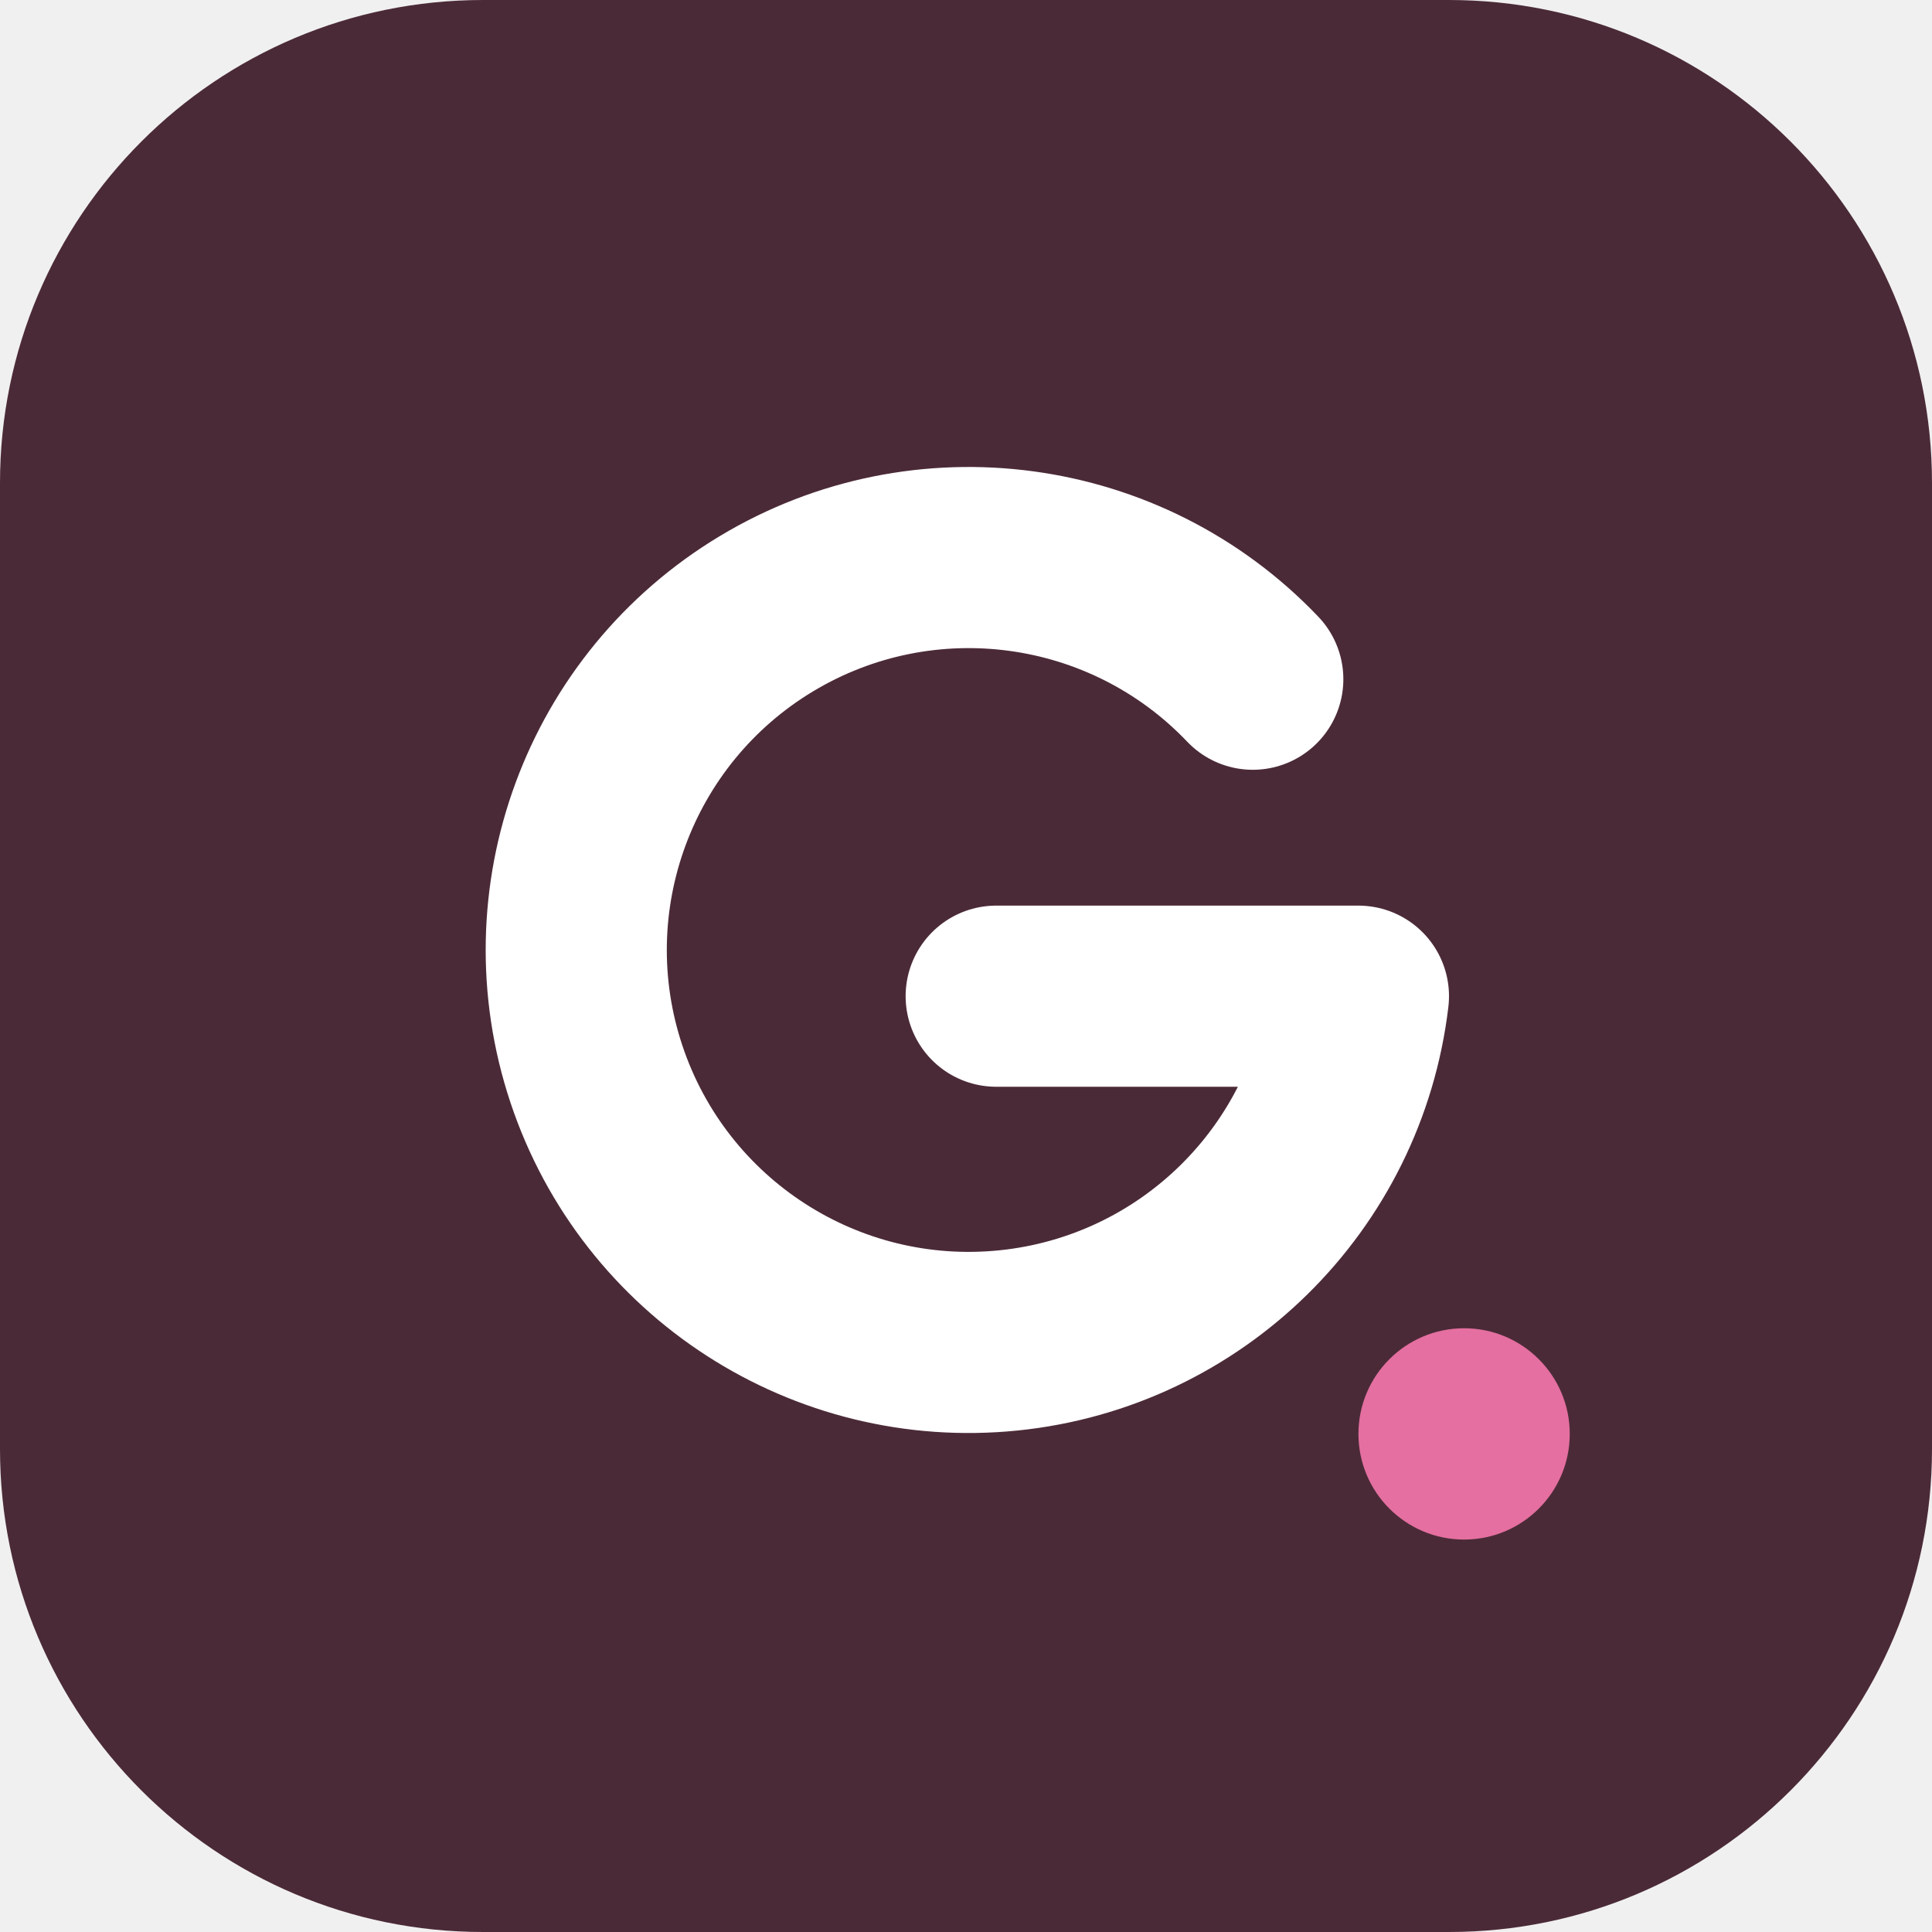
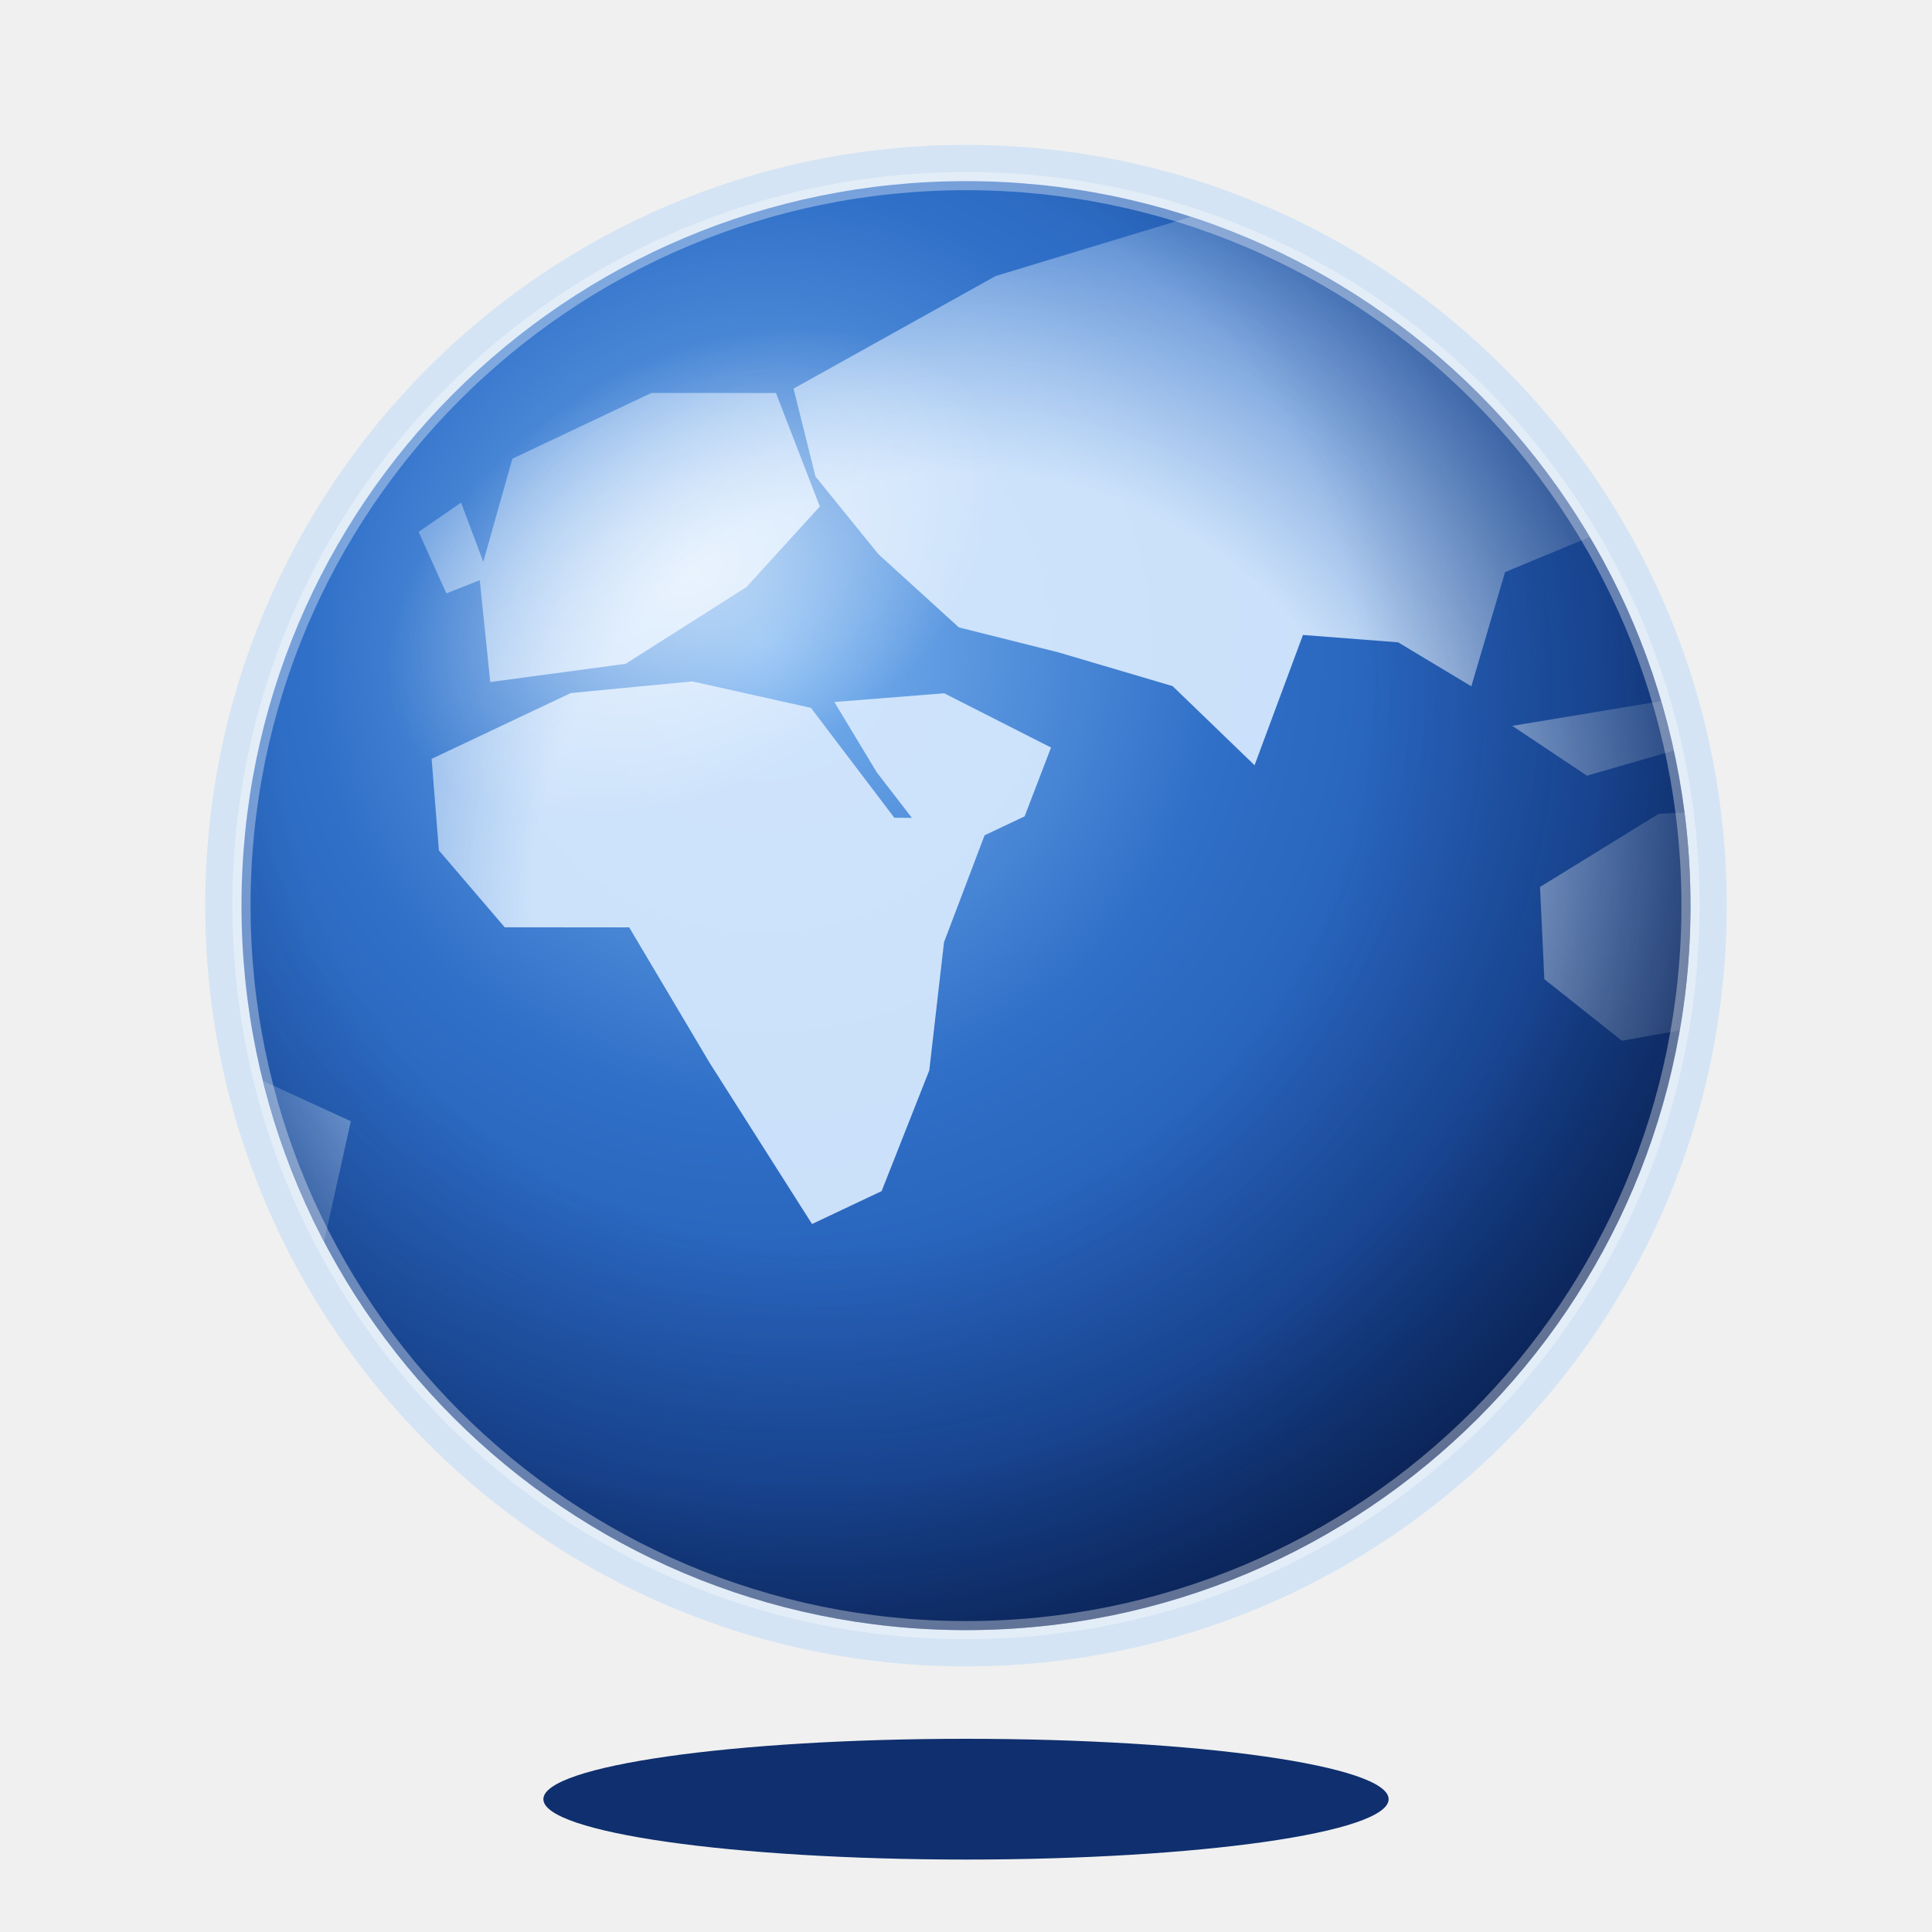
- <svg xmlns="http://www.w3.org/2000/svg" viewBox="0 0 64 64" role="img" aria-label="G.R.A.C.E accounts">
-   <rect width="64" height="64" rx="16" fill="#4B2A37" />
-   <path d="M41.5 22.5A13 13 0 1 0 45 33H33" fill="none" stroke="#FFFFFF" stroke-width="6" stroke-linecap="round" stroke-linejoin="round" />
-   <circle cx="48.5" cy="47.5" r="3.5" fill="#E46FA0" />
+ <svg xmlns="http://www.w3.org/2000/svg" viewBox="0 0 64 64" role="img" aria-label="GraceERP Solution">
+   <defs>
+     <radialGradient id="g-ocean" cx="0.36" cy="0.32" r="0.75">
+       <stop offset="0" stop-color="#7DB6F2" />
+       <stop offset="0.42" stop-color="#3070C8" />
+       <stop offset="0.78" stop-color="#1F55AE" />
+       <stop offset="1" stop-color="#0F2F6E" />
+     </radialGradient>
+     <radialGradient id="g-shade" cx="0.4" cy="0.36" r="0.68">
+       <stop offset="0.55" stop-color="#06173F" stop-opacity="0" />
+       <stop offset="1" stop-color="#06173F" stop-opacity="0.55" />
+     </radialGradient>
+     <radialGradient id="g-shine" cx="0.5" cy="0.5" r="0.5">
+       <stop offset="0" stop-color="#FFFFFF" stop-opacity="0.55" />
+       <stop offset="1" stop-color="#FFFFFF" stop-opacity="0" />
+     </radialGradient>
+     <clipPath id="g-clip">
+       <circle cx="32" cy="30" r="24" />
+     </clipPath>
+     <radialGradient id="g-fade" cx="0.5" cy="0.5" r="0.5">
+       <stop offset="0.6" stop-color="#FFFFFF" />
+       <stop offset="1" stop-color="#FFFFFF" stop-opacity="0.25" />
+     </radialGradient>
+     <mask id="g-limb" maskUnits="userSpaceOnUse" x="8" y="6" width="48" height="48">
+       <circle cx="32" cy="30" r="24" fill="url(#g-fade)" />
+     </mask>
+     <path id="g-land" d="M5 13 L12 11 L20 10.5 L27 12 L31 14 L29 17 L26 18 L25 21 L22 24 L23.5 27.5 L22.5 27.8 L19.5 25.5 L15 21 L11 18 L7 17 Z M33 9 L40 8.5 L42 11 L38 14.5 L35 13 Z M26.5 28.5 L31 27.5 L36 30 L38.5 32 L36 37 L33 41 L31 45 L29.5 44 L30 39 L27.5 33 Z M45.4 13.6 L47 13 L47.3 15.6 L45.8 15.8 Z M46.5 19 L47 15.5 L49 12 L54 11 L58 12 L58.5 16 L55.5 18 L51 19.5 Z M44 21 L49 20 L53 20.6 L56.6 22.4 L58.4 26.6 L61.5 27.4 L59 31 L57.5 35 L55 38.5 L52.5 39 L50.5 33 L49 28 L45 27 L43.5 24 Z M57.4 22.4 L61 23 L64 25.6 L62.6 27.6 L59.6 28.2 L58.2 25 Z M58.6 12 L66 10 L76 9.5 L86 10 L95 12 L93 15 L89 17 L86 20 L84 23 L80 23.6 L78 27 L76 25 L73 24 L70.4 27.8 L68.4 24.6 L65 22.6 L62 21 L60 18 L58.6 15 Z M88 17 L90 16 L90.6 19 L88.6 20.2 Z M79 28.6 L84 29 L86.4 30.6 L81 30.8 Z M78.6 34 L83 32.6 L88 33.6 L89.6 37 L86 40 L80 39.6 L78 37 Z" />
+   </defs>
+   <style>
+ 		.g-float { animation: g-bob 4.8s ease-in-out infinite alternate; }
+ 		.g-spin { transform: translateX(-36px); animation: g-turn 24s linear -15.00s infinite; }
+ 		.g-shadow { transform-box: fill-box; transform-origin: center; animation: g-shadow 4.8s ease-in-out infinite alternate; }
+ 		@keyframes g-bob { from { transform: translateY(1.2px); } to { transform: translateY(-1.8px); } }
+ 		@keyframes g-turn { from { transform: translateX(-96px); } to { transform: translateX(0px); } }
+ 		@keyframes g-shadow { from { transform: scale(1); opacity: 0.22; } to { transform: scale(0.78); opacity: 0.12; } }
+ 		@media (prefers-reduced-motion: reduce) {
+ 			.g-float, .g-spin, .g-shadow { animation: none; }
+ 		}
+ 	</style>
+   <ellipse class="g-shadow" cx="32" cy="59.6" rx="14" ry="2" fill="#0F2F6E" />
+   <g class="g-float">
+     <circle cx="32" cy="30" r="25.2" fill="#8CC4FF" opacity="0.28" />
+     <circle cx="32" cy="30" r="24" fill="url(#g-ocean)" />
+     <g clip-path="url(#g-clip)">
+       <g mask="url(#g-limb)">
+         <g transform="rotate(-14 32 30) translate(8 0)">
+           <g class="g-spin" fill="#D4E8FD" fill-opacity="0.94">
+             <use href="#g-land" x="-96" />
+             <use href="#g-land" />
+             <use href="#g-land" x="96" />
+           </g>
+         </g>
+       </g>
+       <circle cx="32" cy="30" r="24" fill="url(#g-shade)" />
+       <ellipse cx="23" cy="19" rx="11" ry="7" fill="url(#g-shine)" transform="rotate(-30 23 19)" />
+     </g>
+     <circle cx="32" cy="30" r="24" fill="none" stroke="#FFFFFF" stroke-opacity="0.35" stroke-width="0.6" />
+   </g>
</svg>
